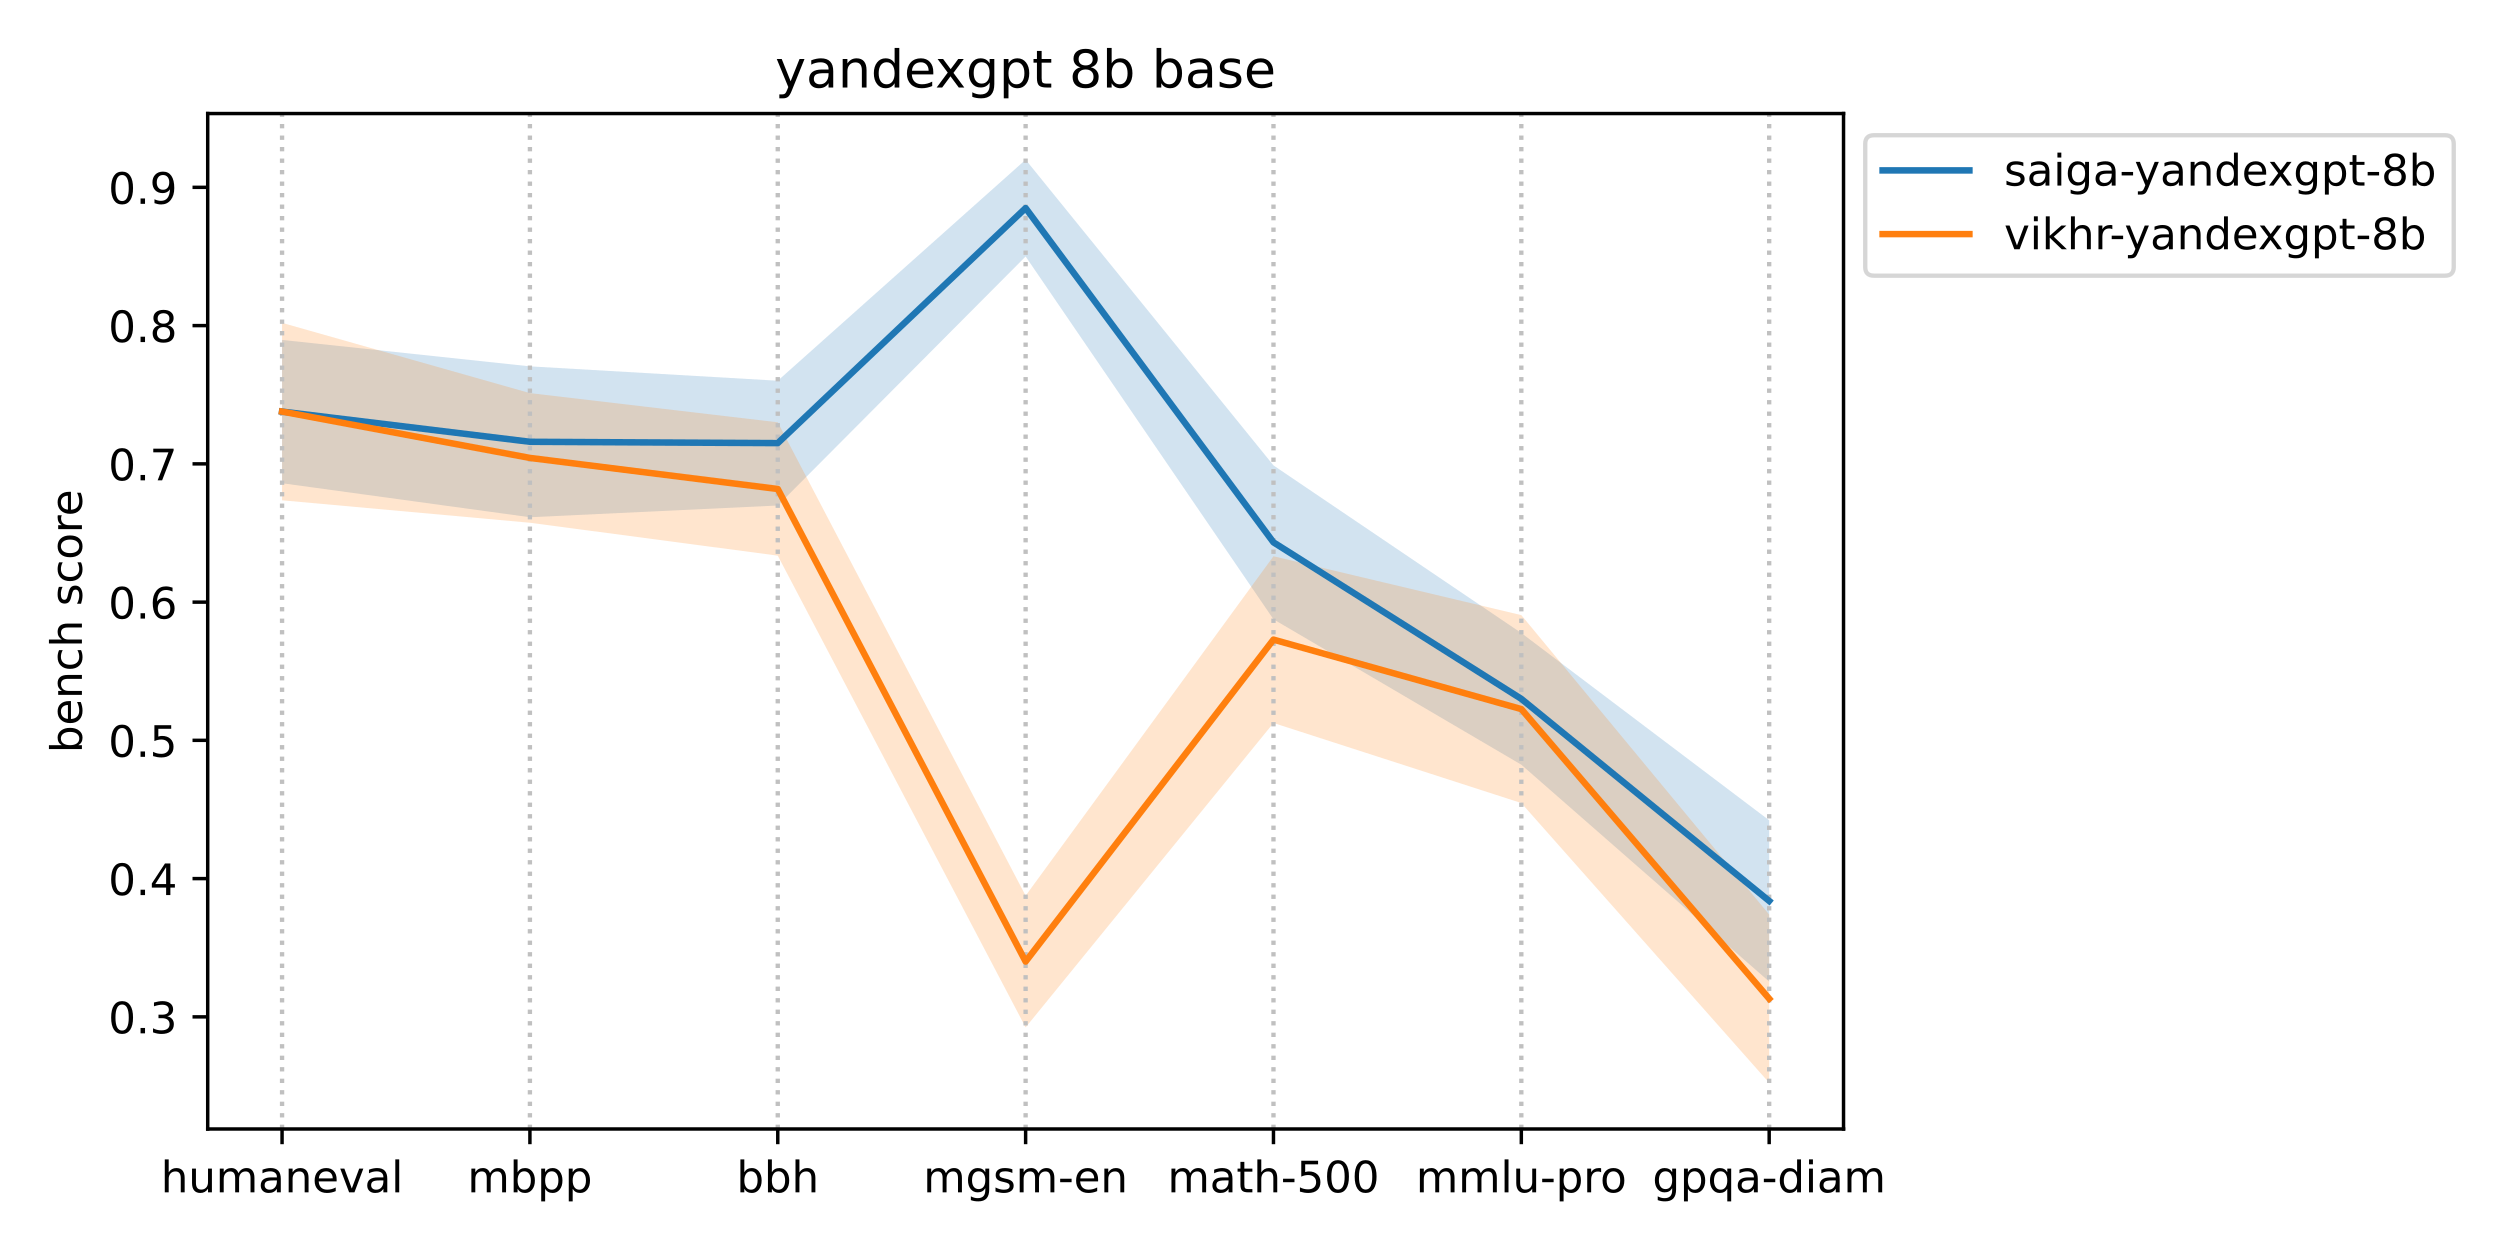
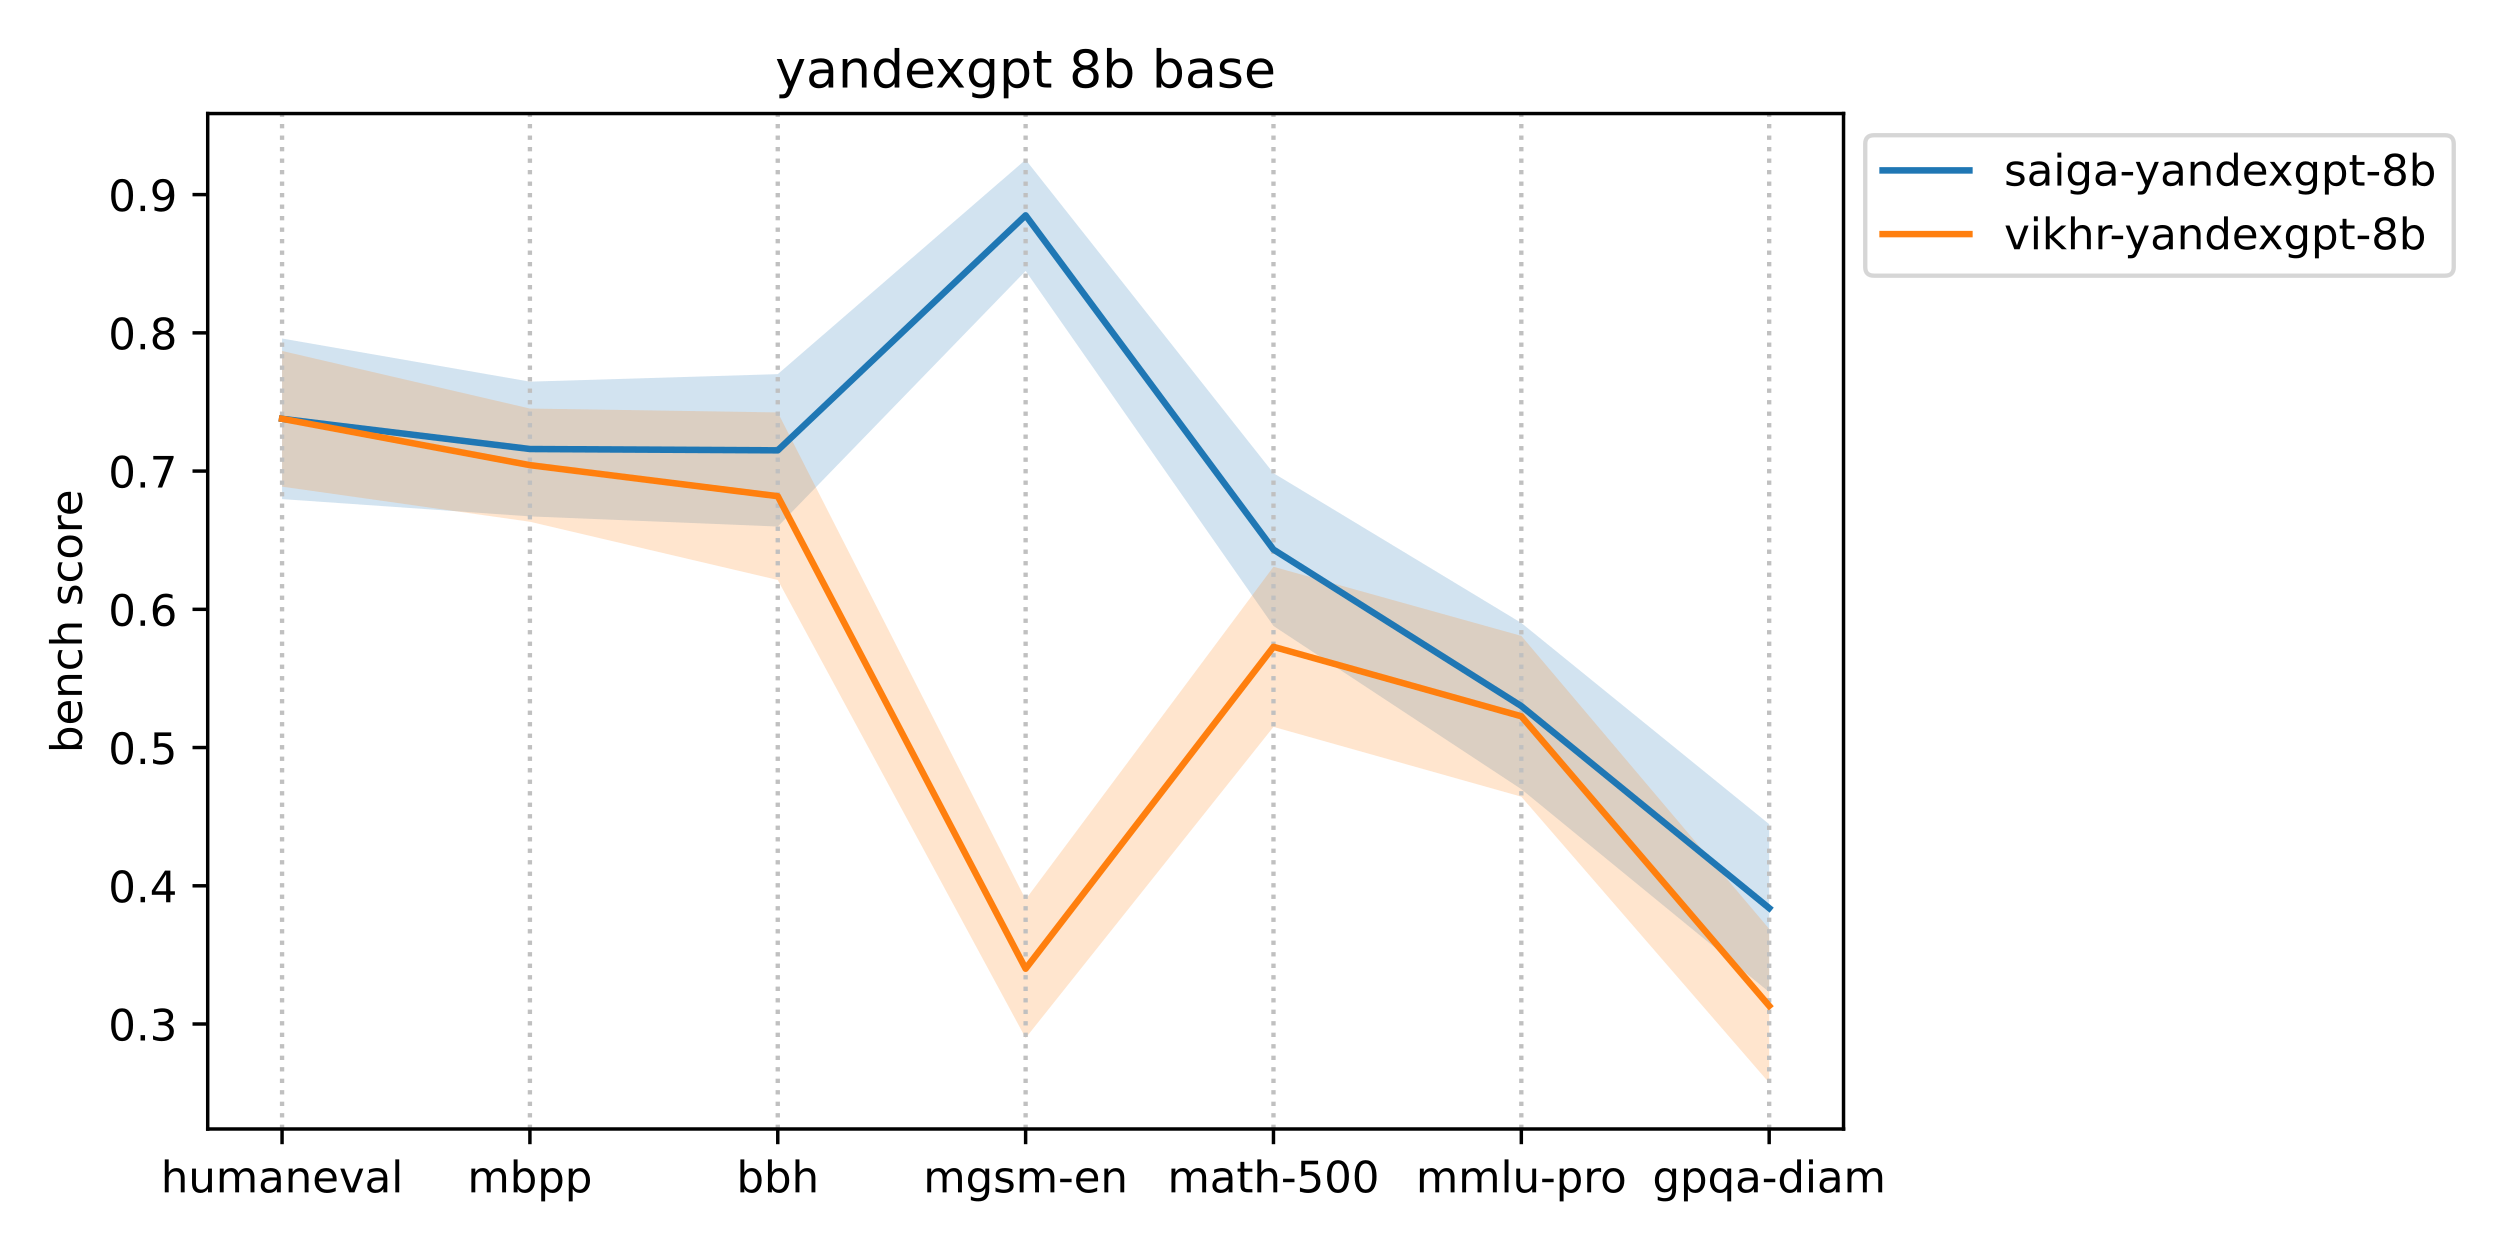
<svg xmlns="http://www.w3.org/2000/svg" xmlns:xlink="http://www.w3.org/1999/xlink" width="576pt" height="288pt" viewBox="0 0 576 288" version="1.1">
  <defs>
    <style type="text/css">*{stroke-linejoin: round; stroke-linecap: butt}</style>
  </defs>
  <g id="figure_1">
    <g id="patch_1">
      <path d="M 0 288  L 576 288  L 576 0  L 0 0  z " style="fill: #ffffff" />
    </g>
    <g id="axes_1">
      <g id="patch_2">
        <path d="M 47.855 260.12  L 424.75 260.12  L 424.75 26.16  L 47.855 26.16  z " style="fill: #ffffff" />
      </g>
      <g id="FillBetweenPolyCollection_1">
-         <path d="M 64.987 78.32  L 64.987 111.338  L 122.092 119.172  L 179.197 116.467  L 236.303 59.092  L 293.408 142.686  L 350.513 176.191  L 407.618 226.159  L 407.618 188.997  L 407.618 188.997  L 350.513 145.851  L 293.408 107.231  L 236.303 36.795  L 179.197 87.719  L 122.092 84.407  L 64.987 78.32  z " clip-path="url(#p9205e5a506)" style="fill: #1f77b4; fill-opacity: 0.2" />
+         <path d="M 64.987 77.997  L 64.987 114.993  L 122.092 118.976  L 179.197 121.315  L 236.303 62.433  L 293.408 144.226  L 350.513 181.829  L 407.618 228.574  L 407.618 189.888  L 407.618 189.888  L 350.513 143.53  L 293.408 109.016  L 236.303 36.795  L 179.197 86.201  L 122.092 87.932  L 64.987 77.997  z " clip-path="url(#pc202774ddd)" style="fill: #1f77b4; fill-opacity: 0.2" />
      </g>
      <g id="FillBetweenPolyCollection_2">
-         <path d="M 64.987 74.387  L 64.987 115.271  L 122.092 120.443  L 179.197 128.026  L 236.303 236.712  L 293.408 166.575  L 350.513 185.023  L 407.618 249.485  L 407.618 210.715  L 407.618 210.715  L 350.513 141.725  L 293.408 128.16  L 236.303 206.372  L 179.197 97.299  L 122.092 90.573  L 64.987 74.387  z " clip-path="url(#p9205e5a506)" style="fill: #ff7f0e; fill-opacity: 0.2" />
+         <path d="M 64.987 80.861  L 64.987 112.128  L 122.092 120.216  L 179.197 133.629  L 236.303 239.158  L 293.408 167.473  L 350.513 183.558  L 407.618 249.485  L 407.618 214.017  L 407.618 214.017  L 350.513 146.507  L 293.408 130.582  L 236.303 207.229  L 179.197 95.024  L 122.092 94.129  L 64.987 80.861  z " clip-path="url(#pc202774ddd)" style="fill: #ff7f0e; fill-opacity: 0.2" />
      </g>
      <g id="matplotlib.axis_1">
        <g id="xtick_1">
          <g id="line2d_1">
            <defs>
-               <path id="m004b0d7828" d="M 0 0  L 0 3.5  " style="stroke: #000000; stroke-width: 0.8" />
+               <path id="md1ffd47173" d="M 0 0  L 0 3.5  " style="stroke: #000000; stroke-width: 0.8" />
            </defs>
            <g>
-               <use xlink:href="#m004b0d7828" x="64.987" y="260.12" style="stroke: #000000; stroke-width: 0.8" />
+               <use xlink:href="#md1ffd47173" x="64.987" y="260.12" style="stroke: #000000; stroke-width: 0.8" />
            </g>
          </g>
          <g id="text_1">
            <g transform="translate(37.0569 274.7184) scale(0.1 -0.1)">
              <defs>
                <path id="DejaVuSans-68" d="M 3513 2113  L 3513 0  L 2938 0  L 2938 2094  Q 2938 2591 2744 2837  Q 2550 3084 2163 3084  Q 1697 3084 1428 2787  Q 1159 2491 1159 1978  L 1159 0  L 581 0  L 581 4863  L 1159 4863  L 1159 2956  Q 1366 3272 1645 3428  Q 1925 3584 2291 3584  Q 2894 3584 3203 3211  Q 3513 2838 3513 2113  z " transform="scale(0.015625)" />
                <path id="DejaVuSans-75" d="M 544 1381  L 544 3500  L 1119 3500  L 1119 1403  Q 1119 906 1312 657  Q 1506 409 1894 409  Q 2359 409 2629 706  Q 2900 1003 2900 1516  L 2900 3500  L 3475 3500  L 3475 0  L 2900 0  L 2900 538  Q 2691 219 2414 64  Q 2138 -91 1772 -91  Q 1169 -91 856 284  Q 544 659 544 1381  z M 1991 3584  L 1991 3584  z " transform="scale(0.015625)" />
                <path id="DejaVuSans-6d" d="M 3328 2828  Q 3544 3216 3844 3400  Q 4144 3584 4550 3584  Q 5097 3584 5394 3201  Q 5691 2819 5691 2113  L 5691 0  L 5113 0  L 5113 2094  Q 5113 2597 4934 2840  Q 4756 3084 4391 3084  Q 3944 3084 3684 2787  Q 3425 2491 3425 1978  L 3425 0  L 2847 0  L 2847 2094  Q 2847 2600 2669 2842  Q 2491 3084 2119 3084  Q 1678 3084 1418 2786  Q 1159 2488 1159 1978  L 1159 0  L 581 0  L 581 3500  L 1159 3500  L 1159 2956  Q 1356 3278 1631 3431  Q 1906 3584 2284 3584  Q 2666 3584 2933 3390  Q 3200 3197 3328 2828  z " transform="scale(0.015625)" />
                <path id="DejaVuSans-61" d="M 2194 1759  Q 1497 1759 1228 1600  Q 959 1441 959 1056  Q 959 750 1161 570  Q 1363 391 1709 391  Q 2188 391 2477 730  Q 2766 1069 2766 1631  L 2766 1759  L 2194 1759  z M 3341 1997  L 3341 0  L 2766 0  L 2766 531  Q 2569 213 2275 61  Q 1981 -91 1556 -91  Q 1019 -91 701 211  Q 384 513 384 1019  Q 384 1609 779 1909  Q 1175 2209 1959 2209  L 2766 2209  L 2766 2266  Q 2766 2663 2505 2880  Q 2244 3097 1772 3097  Q 1472 3097 1187 3025  Q 903 2953 641 2809  L 641 3341  Q 956 3463 1253 3523  Q 1550 3584 1831 3584  Q 2591 3584 2966 3190  Q 3341 2797 3341 1997  z " transform="scale(0.015625)" />
                <path id="DejaVuSans-6e" d="M 3513 2113  L 3513 0  L 2938 0  L 2938 2094  Q 2938 2591 2744 2837  Q 2550 3084 2163 3084  Q 1697 3084 1428 2787  Q 1159 2491 1159 1978  L 1159 0  L 581 0  L 581 3500  L 1159 3500  L 1159 2956  Q 1366 3272 1645 3428  Q 1925 3584 2291 3584  Q 2894 3584 3203 3211  Q 3513 2838 3513 2113  z " transform="scale(0.015625)" />
                <path id="DejaVuSans-65" d="M 3597 1894  L 3597 1613  L 953 1613  Q 991 1019 1311 708  Q 1631 397 2203 397  Q 2534 397 2845 478  Q 3156 559 3463 722  L 3463 178  Q 3153 47 2828 -22  Q 2503 -91 2169 -91  Q 1331 -91 842 396  Q 353 884 353 1716  Q 353 2575 817 3079  Q 1281 3584 2069 3584  Q 2775 3584 3186 3129  Q 3597 2675 3597 1894  z M 3022 2063  Q 3016 2534 2758 2815  Q 2500 3097 2075 3097  Q 1594 3097 1305 2825  Q 1016 2553 972 2059  L 3022 2063  z " transform="scale(0.015625)" />
                <path id="DejaVuSans-76" d="M 191 3500  L 800 3500  L 1894 563  L 2988 3500  L 3597 3500  L 2284 0  L 1503 0  L 191 3500  z " transform="scale(0.015625)" />
                <path id="DejaVuSans-6c" d="M 603 4863  L 1178 4863  L 1178 0  L 603 0  L 603 4863  z " transform="scale(0.015625)" />
              </defs>
              <use xlink:href="#DejaVuSans-68" />
              <use xlink:href="#DejaVuSans-75" transform="translate(63.37891 0)" />
              <use xlink:href="#DejaVuSans-6d" transform="translate(126.7578 0)" />
              <use xlink:href="#DejaVuSans-61" transform="translate(224.1699 0)" />
              <use xlink:href="#DejaVuSans-6e" transform="translate(285.4492 0)" />
              <use xlink:href="#DejaVuSans-65" transform="translate(348.8281 0)" />
              <use xlink:href="#DejaVuSans-76" transform="translate(410.3516 0)" />
              <use xlink:href="#DejaVuSans-61" transform="translate(469.5312 0)" />
              <use xlink:href="#DejaVuSans-6c" transform="translate(530.8105 0)" />
            </g>
          </g>
        </g>
        <g id="xtick_2">
          <g id="line2d_2">
            <g>
-               <use xlink:href="#m004b0d7828" x="122.092" y="260.12" style="stroke: #000000; stroke-width: 0.8" />
+               <use xlink:href="#md1ffd47173" x="122.092" y="260.12" style="stroke: #000000; stroke-width: 0.8" />
            </g>
          </g>
          <g id="text_2">
            <g transform="translate(107.6989 274.7184) scale(0.1 -0.1)">
              <defs>
                <path id="DejaVuSans-62" d="M 3116 1747  Q 3116 2381 2855 2742  Q 2594 3103 2138 3103  Q 1681 3103 1420 2742  Q 1159 2381 1159 1747  Q 1159 1113 1420 752  Q 1681 391 2138 391  Q 2594 391 2855 752  Q 3116 1113 3116 1747  z M 1159 2969  Q 1341 3281 1617 3432  Q 1894 3584 2278 3584  Q 2916 3584 3314 3078  Q 3713 2572 3713 1747  Q 3713 922 3314 415  Q 2916 -91 2278 -91  Q 1894 -91 1617 61  Q 1341 213 1159 525  L 1159 0  L 581 0  L 581 4863  L 1159 4863  L 1159 2969  z " transform="scale(0.015625)" />
                <path id="DejaVuSans-70" d="M 1159 525  L 1159 -1331  L 581 -1331  L 581 3500  L 1159 3500  L 1159 2969  Q 1341 3281 1617 3432  Q 1894 3584 2278 3584  Q 2916 3584 3314 3078  Q 3713 2572 3713 1747  Q 3713 922 3314 415  Q 2916 -91 2278 -91  Q 1894 -91 1617 61  Q 1341 213 1159 525  z M 3116 1747  Q 3116 2381 2855 2742  Q 2594 3103 2138 3103  Q 1681 3103 1420 2742  Q 1159 2381 1159 1747  Q 1159 1113 1420 752  Q 1681 391 2138 391  Q 2594 391 2855 752  Q 3116 1113 3116 1747  z " transform="scale(0.015625)" />
              </defs>
              <use xlink:href="#DejaVuSans-6d" />
              <use xlink:href="#DejaVuSans-62" transform="translate(97.41211 0)" />
              <use xlink:href="#DejaVuSans-70" transform="translate(160.8887 0)" />
              <use xlink:href="#DejaVuSans-70" transform="translate(224.3652 0)" />
            </g>
          </g>
        </g>
        <g id="xtick_3">
          <g id="line2d_3">
            <g>
-               <use xlink:href="#m004b0d7828" x="179.197" y="260.12" style="stroke: #000000; stroke-width: 0.8" />
+               <use xlink:href="#md1ffd47173" x="179.197" y="260.12" style="stroke: #000000; stroke-width: 0.8" />
            </g>
          </g>
          <g id="text_3">
            <g transform="translate(169.68 274.7184) scale(0.1 -0.1)">
              <use xlink:href="#DejaVuSans-62" />
              <use xlink:href="#DejaVuSans-62" transform="translate(63.47656 0)" />
              <use xlink:href="#DejaVuSans-68" transform="translate(126.9531 0)" />
            </g>
          </g>
        </g>
        <g id="xtick_4">
          <g id="line2d_4">
            <g>
-               <use xlink:href="#m004b0d7828" x="236.303" y="260.12" style="stroke: #000000; stroke-width: 0.8" />
+               <use xlink:href="#md1ffd47173" x="236.303" y="260.12" style="stroke: #000000; stroke-width: 0.8" />
            </g>
          </g>
          <g id="text_4">
            <g transform="translate(212.7337 274.7184) scale(0.1 -0.1)">
              <defs>
                <path id="DejaVuSans-67" d="M 2906 1791  Q 2906 2416 2648 2759  Q 2391 3103 1925 3103  Q 1463 3103 1205 2759  Q 947 2416 947 1791  Q 947 1169 1205 825  Q 1463 481 1925 481  Q 2391 481 2648 825  Q 2906 1169 2906 1791  z M 3481 434  Q 3481 -459 3084 -895  Q 2688 -1331 1869 -1331  Q 1566 -1331 1297 -1286  Q 1028 -1241 775 -1147  L 775 -588  Q 1028 -725 1275 -790  Q 1522 -856 1778 -856  Q 2344 -856 2625 -561  Q 2906 -266 2906 331  L 2906 616  Q 2728 306 2450 153  Q 2172 0 1784 0  Q 1141 0 747 490  Q 353 981 353 1791  Q 353 2603 747 3093  Q 1141 3584 1784 3584  Q 2172 3584 2450 3431  Q 2728 3278 2906 2969  L 2906 3500  L 3481 3500  L 3481 434  z " transform="scale(0.015625)" />
                <path id="DejaVuSans-73" d="M 2834 3397  L 2834 2853  Q 2591 2978 2328 3040  Q 2066 3103 1784 3103  Q 1356 3103 1142 2972  Q 928 2841 928 2578  Q 928 2378 1081 2264  Q 1234 2150 1697 2047  L 1894 2003  Q 2506 1872 2764 1633  Q 3022 1394 3022 966  Q 3022 478 2636 193  Q 2250 -91 1575 -91  Q 1294 -91 989 -36  Q 684 19 347 128  L 347 722  Q 666 556 975 473  Q 1284 391 1588 391  Q 1994 391 2212 530  Q 2431 669 2431 922  Q 2431 1156 2273 1281  Q 2116 1406 1581 1522  L 1381 1569  Q 847 1681 609 1914  Q 372 2147 372 2553  Q 372 3047 722 3315  Q 1072 3584 1716 3584  Q 2034 3584 2315 3537  Q 2597 3491 2834 3397  z " transform="scale(0.015625)" />
                <path id="DejaVuSans-2d" d="M 313 2009  L 1997 2009  L 1997 1497  L 313 1497  L 313 2009  z " transform="scale(0.015625)" />
              </defs>
              <use xlink:href="#DejaVuSans-6d" />
              <use xlink:href="#DejaVuSans-67" transform="translate(97.41211 0)" />
              <use xlink:href="#DejaVuSans-73" transform="translate(160.8887 0)" />
              <use xlink:href="#DejaVuSans-6d" transform="translate(212.9883 0)" />
              <use xlink:href="#DejaVuSans-2d" transform="translate(310.4004 0)" />
              <use xlink:href="#DejaVuSans-65" transform="translate(346.4844 0)" />
              <use xlink:href="#DejaVuSans-6e" transform="translate(408.0078 0)" />
            </g>
          </g>
        </g>
        <g id="xtick_5">
          <g id="line2d_5">
            <g>
-               <use xlink:href="#m004b0d7828" x="293.408" y="260.12" style="stroke: #000000; stroke-width: 0.8" />
+               <use xlink:href="#md1ffd47173" x="293.408" y="260.12" style="stroke: #000000; stroke-width: 0.8" />
            </g>
          </g>
          <g id="text_5">
            <g transform="translate(268.9969 274.7184) scale(0.1 -0.1)">
              <defs>
                <path id="DejaVuSans-74" d="M 1172 4494  L 1172 3500  L 2356 3500  L 2356 3053  L 1172 3053  L 1172 1153  Q 1172 725 1289 603  Q 1406 481 1766 481  L 2356 481  L 2356 0  L 1766 0  Q 1100 0 847 248  Q 594 497 594 1153  L 594 3053  L 172 3053  L 172 3500  L 594 3500  L 594 4494  L 1172 4494  z " transform="scale(0.015625)" />
                <path id="DejaVuSans-35" d="M 691 4666  L 3169 4666  L 3169 4134  L 1269 4134  L 1269 2991  Q 1406 3038 1543 3061  Q 1681 3084 1819 3084  Q 2600 3084 3056 2656  Q 3513 2228 3513 1497  Q 3513 744 3044 326  Q 2575 -91 1722 -91  Q 1428 -91 1123 -41  Q 819 9 494 109  L 494 744  Q 775 591 1075 516  Q 1375 441 1709 441  Q 2250 441 2565 725  Q 2881 1009 2881 1497  Q 2881 1984 2565 2268  Q 2250 2553 1709 2553  Q 1456 2553 1204 2497  Q 953 2441 691 2322  L 691 4666  z " transform="scale(0.015625)" />
                <path id="DejaVuSans-30" d="M 2034 4250  Q 1547 4250 1301 3770  Q 1056 3291 1056 2328  Q 1056 1369 1301 889  Q 1547 409 2034 409  Q 2525 409 2770 889  Q 3016 1369 3016 2328  Q 3016 3291 2770 3770  Q 2525 4250 2034 4250  z M 2034 4750  Q 2819 4750 3233 4129  Q 3647 3509 3647 2328  Q 3647 1150 3233 529  Q 2819 -91 2034 -91  Q 1250 -91 836 529  Q 422 1150 422 2328  Q 422 3509 836 4129  Q 1250 4750 2034 4750  z " transform="scale(0.015625)" />
              </defs>
              <use xlink:href="#DejaVuSans-6d" />
              <use xlink:href="#DejaVuSans-61" transform="translate(97.41211 0)" />
              <use xlink:href="#DejaVuSans-74" transform="translate(158.6914 0)" />
              <use xlink:href="#DejaVuSans-68" transform="translate(197.9004 0)" />
              <use xlink:href="#DejaVuSans-2d" transform="translate(261.2793 0)" />
              <use xlink:href="#DejaVuSans-35" transform="translate(297.3633 0)" />
              <use xlink:href="#DejaVuSans-30" transform="translate(360.9863 0)" />
              <use xlink:href="#DejaVuSans-30" transform="translate(424.6094 0)" />
            </g>
          </g>
        </g>
        <g id="xtick_6">
          <g id="line2d_6">
            <g>
-               <use xlink:href="#m004b0d7828" x="350.513" y="260.12" style="stroke: #000000; stroke-width: 0.8" />
+               <use xlink:href="#md1ffd47173" x="350.513" y="260.12" style="stroke: #000000; stroke-width: 0.8" />
            </g>
          </g>
          <g id="text_6">
            <g transform="translate(326.2342 274.7184) scale(0.1 -0.1)">
              <defs>
                <path id="DejaVuSans-72" d="M 2631 2963  Q 2534 3019 2420 3045  Q 2306 3072 2169 3072  Q 1681 3072 1420 2755  Q 1159 2438 1159 1844  L 1159 0  L 581 0  L 581 3500  L 1159 3500  L 1159 2956  Q 1341 3275 1631 3429  Q 1922 3584 2338 3584  Q 2397 3584 2469 3576  Q 2541 3569 2628 3553  L 2631 2963  z " transform="scale(0.015625)" />
                <path id="DejaVuSans-6f" d="M 1959 3097  Q 1497 3097 1228 2736  Q 959 2375 959 1747  Q 959 1119 1226 758  Q 1494 397 1959 397  Q 2419 397 2687 759  Q 2956 1122 2956 1747  Q 2956 2369 2687 2733  Q 2419 3097 1959 3097  z M 1959 3584  Q 2709 3584 3137 3096  Q 3566 2609 3566 1747  Q 3566 888 3137 398  Q 2709 -91 1959 -91  Q 1206 -91 779 398  Q 353 888 353 1747  Q 353 2609 779 3096  Q 1206 3584 1959 3584  z " transform="scale(0.015625)" />
              </defs>
              <use xlink:href="#DejaVuSans-6d" />
              <use xlink:href="#DejaVuSans-6d" transform="translate(97.41211 0)" />
              <use xlink:href="#DejaVuSans-6c" transform="translate(194.8242 0)" />
              <use xlink:href="#DejaVuSans-75" transform="translate(222.6074 0)" />
              <use xlink:href="#DejaVuSans-2d" transform="translate(285.9863 0)" />
              <use xlink:href="#DejaVuSans-70" transform="translate(322.0703 0)" />
              <use xlink:href="#DejaVuSans-72" transform="translate(385.5469 0)" />
              <use xlink:href="#DejaVuSans-6f" transform="translate(424.4102 0)" />
            </g>
          </g>
        </g>
        <g id="xtick_7">
          <g id="line2d_7">
            <g>
-               <use xlink:href="#m004b0d7828" x="407.618" y="260.12" style="stroke: #000000; stroke-width: 0.8" />
+               <use xlink:href="#md1ffd47173" x="407.618" y="260.12" style="stroke: #000000; stroke-width: 0.8" />
            </g>
          </g>
          <g id="text_7">
            <g transform="translate(380.7301 274.7184) scale(0.1 -0.1)">
              <defs>
                <path id="DejaVuSans-71" d="M 947 1747  Q 947 1113 1208 752  Q 1469 391 1925 391  Q 2381 391 2643 752  Q 2906 1113 2906 1747  Q 2906 2381 2643 2742  Q 2381 3103 1925 3103  Q 1469 3103 1208 2742  Q 947 2381 947 1747  z M 2906 525  Q 2725 213 2448 61  Q 2172 -91 1784 -91  Q 1150 -91 751 415  Q 353 922 353 1747  Q 353 2572 751 3078  Q 1150 3584 1784 3584  Q 2172 3584 2448 3432  Q 2725 3281 2906 2969  L 2906 3500  L 3481 3500  L 3481 -1331  L 2906 -1331  L 2906 525  z " transform="scale(0.015625)" />
                <path id="DejaVuSans-64" d="M 2906 2969  L 2906 4863  L 3481 4863  L 3481 0  L 2906 0  L 2906 525  Q 2725 213 2448 61  Q 2172 -91 1784 -91  Q 1150 -91 751 415  Q 353 922 353 1747  Q 353 2572 751 3078  Q 1150 3584 1784 3584  Q 2172 3584 2448 3432  Q 2725 3281 2906 2969  z M 947 1747  Q 947 1113 1208 752  Q 1469 391 1925 391  Q 2381 391 2643 752  Q 2906 1113 2906 1747  Q 2906 2381 2643 2742  Q 2381 3103 1925 3103  Q 1469 3103 1208 2742  Q 947 2381 947 1747  z " transform="scale(0.015625)" />
                <path id="DejaVuSans-69" d="M 603 3500  L 1178 3500  L 1178 0  L 603 0  L 603 3500  z M 603 4863  L 1178 4863  L 1178 4134  L 603 4134  L 603 4863  z " transform="scale(0.015625)" />
              </defs>
              <use xlink:href="#DejaVuSans-67" />
              <use xlink:href="#DejaVuSans-70" transform="translate(63.47656 0)" />
              <use xlink:href="#DejaVuSans-71" transform="translate(126.9531 0)" />
              <use xlink:href="#DejaVuSans-61" transform="translate(190.4297 0)" />
              <use xlink:href="#DejaVuSans-2d" transform="translate(251.709 0)" />
              <use xlink:href="#DejaVuSans-64" transform="translate(287.793 0)" />
              <use xlink:href="#DejaVuSans-69" transform="translate(351.2695 0)" />
              <use xlink:href="#DejaVuSans-61" transform="translate(379.0527 0)" />
              <use xlink:href="#DejaVuSans-6d" transform="translate(440.332 0)" />
            </g>
          </g>
        </g>
      </g>
      <g id="matplotlib.axis_2">
        <g id="ytick_1">
          <g id="line2d_8">
            <defs>
-               <path id="mbf035e4c9a" d="M 0 0  L -3.5 0  " style="stroke: #000000; stroke-width: 0.8" />
+               <path id="ma8b4814e31" d="M 0 0  L -3.5 0  " style="stroke: #000000; stroke-width: 0.8" />
            </defs>
            <g>
-               <use xlink:href="#mbf035e4c9a" x="47.855" y="234.283" style="stroke: #000000; stroke-width: 0.8" />
+               <use xlink:href="#ma8b4814e31" x="47.855" y="235.933" style="stroke: #000000; stroke-width: 0.8" />
            </g>
          </g>
          <g id="text_8">
-             <g transform="translate(24.95188 238.0821) scale(0.1 -0.1)">
+             <g transform="translate(24.95188 239.7326) scale(0.1 -0.1)">
              <defs>
                <path id="DejaVuSans-2e" d="M 684 794  L 1344 794  L 1344 0  L 684 0  L 684 794  z " transform="scale(0.015625)" />
                <path id="DejaVuSans-33" d="M 2597 2516  Q 3050 2419 3304 2112  Q 3559 1806 3559 1356  Q 3559 666 3084 287  Q 2609 -91 1734 -91  Q 1441 -91 1130 -33  Q 819 25 488 141  L 488 750  Q 750 597 1062 519  Q 1375 441 1716 441  Q 2309 441 2620 675  Q 2931 909 2931 1356  Q 2931 1769 2642 2001  Q 2353 2234 1838 2234  L 1294 2234  L 1294 2753  L 1863 2753  Q 2328 2753 2575 2939  Q 2822 3125 2822 3475  Q 2822 3834 2567 4026  Q 2313 4219 1838 4219  Q 1578 4219 1281 4162  Q 984 4106 628 3988  L 628 4550  Q 988 4650 1302 4700  Q 1616 4750 1894 4750  Q 2613 4750 3031 4423  Q 3450 4097 3450 3541  Q 3450 3153 3228 2886  Q 3006 2619 2597 2516  z " transform="scale(0.015625)" />
              </defs>
              <use xlink:href="#DejaVuSans-30" />
              <use xlink:href="#DejaVuSans-2e" transform="translate(63.62305 0)" />
              <use xlink:href="#DejaVuSans-33" transform="translate(95.41016 0)" />
            </g>
          </g>
        </g>
        <g id="ytick_2">
          <g id="line2d_9">
            <g>
-               <use xlink:href="#mbf035e4c9a" x="47.855" y="202.43" style="stroke: #000000; stroke-width: 0.8" />
+               <use xlink:href="#ma8b4814e31" x="47.855" y="204.084" style="stroke: #000000; stroke-width: 0.8" />
            </g>
          </g>
          <g id="text_9">
-             <g transform="translate(24.95188 206.2292) scale(0.1 -0.1)">
+             <g transform="translate(24.95188 207.8831) scale(0.1 -0.1)">
              <defs>
                <path id="DejaVuSans-34" d="M 2419 4116  L 825 1625  L 2419 1625  L 2419 4116  z M 2253 4666  L 3047 4666  L 3047 1625  L 3713 1625  L 3713 1100  L 3047 1100  L 3047 0  L 2419 0  L 2419 1100  L 313 1100  L 313 1709  L 2253 4666  z " transform="scale(0.015625)" />
              </defs>
              <use xlink:href="#DejaVuSans-30" />
              <use xlink:href="#DejaVuSans-2e" transform="translate(63.62305 0)" />
              <use xlink:href="#DejaVuSans-34" transform="translate(95.41016 0)" />
            </g>
          </g>
        </g>
        <g id="ytick_3">
          <g id="line2d_10">
            <g>
-               <use xlink:href="#mbf035e4c9a" x="47.855" y="170.577" style="stroke: #000000; stroke-width: 0.8" />
+               <use xlink:href="#ma8b4814e31" x="47.855" y="172.234" style="stroke: #000000; stroke-width: 0.8" />
            </g>
          </g>
          <g id="text_10">
-             <g transform="translate(24.95188 174.3762) scale(0.1 -0.1)">
+             <g transform="translate(24.95188 176.0336) scale(0.1 -0.1)">
              <use xlink:href="#DejaVuSans-30" />
              <use xlink:href="#DejaVuSans-2e" transform="translate(63.62305 0)" />
              <use xlink:href="#DejaVuSans-35" transform="translate(95.41016 0)" />
            </g>
          </g>
        </g>
        <g id="ytick_4">
          <g id="line2d_11">
            <g>
-               <use xlink:href="#mbf035e4c9a" x="47.855" y="138.724" style="stroke: #000000; stroke-width: 0.8" />
+               <use xlink:href="#ma8b4814e31" x="47.855" y="140.385" style="stroke: #000000; stroke-width: 0.8" />
            </g>
          </g>
          <g id="text_11">
-             <g transform="translate(24.95188 142.5232) scale(0.1 -0.1)">
+             <g transform="translate(24.95188 144.1842) scale(0.1 -0.1)">
              <defs>
                <path id="DejaVuSans-36" d="M 2113 2584  Q 1688 2584 1439 2293  Q 1191 2003 1191 1497  Q 1191 994 1439 701  Q 1688 409 2113 409  Q 2538 409 2786 701  Q 3034 994 3034 1497  Q 3034 2003 2786 2293  Q 2538 2584 2113 2584  z M 3366 4563  L 3366 3988  Q 3128 4100 2886 4159  Q 2644 4219 2406 4219  Q 1781 4219 1451 3797  Q 1122 3375 1075 2522  Q 1259 2794 1537 2939  Q 1816 3084 2150 3084  Q 2853 3084 3261 2657  Q 3669 2231 3669 1497  Q 3669 778 3244 343  Q 2819 -91 2113 -91  Q 1303 -91 875 529  Q 447 1150 447 2328  Q 447 3434 972 4092  Q 1497 4750 2381 4750  Q 2619 4750 2861 4703  Q 3103 4656 3366 4563  z " transform="scale(0.015625)" />
              </defs>
              <use xlink:href="#DejaVuSans-30" />
              <use xlink:href="#DejaVuSans-2e" transform="translate(63.62305 0)" />
              <use xlink:href="#DejaVuSans-36" transform="translate(95.41016 0)" />
            </g>
          </g>
        </g>
        <g id="ytick_5">
          <g id="line2d_12">
            <g>
-               <use xlink:href="#mbf035e4c9a" x="47.855" y="106.871" style="stroke: #000000; stroke-width: 0.8" />
+               <use xlink:href="#ma8b4814e31" x="47.855" y="108.535" style="stroke: #000000; stroke-width: 0.8" />
            </g>
          </g>
          <g id="text_12">
-             <g transform="translate(24.95188 110.6703) scale(0.1 -0.1)">
+             <g transform="translate(24.95188 112.3347) scale(0.1 -0.1)">
              <defs>
                <path id="DejaVuSans-37" d="M 525 4666  L 3525 4666  L 3525 4397  L 1831 0  L 1172 0  L 2766 4134  L 525 4134  L 525 4666  z " transform="scale(0.015625)" />
              </defs>
              <use xlink:href="#DejaVuSans-30" />
              <use xlink:href="#DejaVuSans-2e" transform="translate(63.62305 0)" />
              <use xlink:href="#DejaVuSans-37" transform="translate(95.41016 0)" />
            </g>
          </g>
        </g>
        <g id="ytick_6">
          <g id="line2d_13">
            <g>
-               <use xlink:href="#mbf035e4c9a" x="47.855" y="75.018" style="stroke: #000000; stroke-width: 0.8" />
+               <use xlink:href="#ma8b4814e31" x="47.855" y="76.686" style="stroke: #000000; stroke-width: 0.8" />
            </g>
          </g>
          <g id="text_13">
-             <g transform="translate(24.95188 78.81732) scale(0.1 -0.1)">
+             <g transform="translate(24.95188 80.48522) scale(0.1 -0.1)">
              <defs>
                <path id="DejaVuSans-38" d="M 2034 2216  Q 1584 2216 1326 1975  Q 1069 1734 1069 1313  Q 1069 891 1326 650  Q 1584 409 2034 409  Q 2484 409 2743 651  Q 3003 894 3003 1313  Q 3003 1734 2745 1975  Q 2488 2216 2034 2216  z M 1403 2484  Q 997 2584 770 2862  Q 544 3141 544 3541  Q 544 4100 942 4425  Q 1341 4750 2034 4750  Q 2731 4750 3128 4425  Q 3525 4100 3525 3541  Q 3525 3141 3298 2862  Q 3072 2584 2669 2484  Q 3125 2378 3379 2068  Q 3634 1759 3634 1313  Q 3634 634 3220 271  Q 2806 -91 2034 -91  Q 1263 -91 848 271  Q 434 634 434 1313  Q 434 1759 690 2068  Q 947 2378 1403 2484  z M 1172 3481  Q 1172 3119 1398 2916  Q 1625 2713 2034 2713  Q 2441 2713 2670 2916  Q 2900 3119 2900 3481  Q 2900 3844 2670 4047  Q 2441 4250 2034 4250  Q 1625 4250 1398 4047  Q 1172 3844 1172 3481  z " transform="scale(0.015625)" />
              </defs>
              <use xlink:href="#DejaVuSans-30" />
              <use xlink:href="#DejaVuSans-2e" transform="translate(63.62305 0)" />
              <use xlink:href="#DejaVuSans-38" transform="translate(95.41016 0)" />
            </g>
          </g>
        </g>
        <g id="ytick_7">
          <g id="line2d_14">
            <g>
-               <use xlink:href="#mbf035e4c9a" x="47.855" y="43.165" style="stroke: #000000; stroke-width: 0.8" />
+               <use xlink:href="#ma8b4814e31" x="47.855" y="44.837" style="stroke: #000000; stroke-width: 0.8" />
            </g>
          </g>
          <g id="text_14">
-             <g transform="translate(24.95188 46.96436) scale(0.1 -0.1)">
+             <g transform="translate(24.95188 48.63576) scale(0.1 -0.1)">
              <defs>
                <path id="DejaVuSans-39" d="M 703 97  L 703 672  Q 941 559 1184 500  Q 1428 441 1663 441  Q 2288 441 2617 861  Q 2947 1281 2994 2138  Q 2813 1869 2534 1725  Q 2256 1581 1919 1581  Q 1219 1581 811 2004  Q 403 2428 403 3163  Q 403 3881 828 4315  Q 1253 4750 1959 4750  Q 2769 4750 3195 4129  Q 3622 3509 3622 2328  Q 3622 1225 3098 567  Q 2575 -91 1691 -91  Q 1453 -91 1209 -44  Q 966 3 703 97  z M 1959 2075  Q 2384 2075 2632 2365  Q 2881 2656 2881 3163  Q 2881 3666 2632 3958  Q 2384 4250 1959 4250  Q 1534 4250 1286 3958  Q 1038 3666 1038 3163  Q 1038 2656 1286 2365  Q 1534 2075 1959 2075  z " transform="scale(0.015625)" />
              </defs>
              <use xlink:href="#DejaVuSans-30" />
              <use xlink:href="#DejaVuSans-2e" transform="translate(63.62305 0)" />
              <use xlink:href="#DejaVuSans-39" transform="translate(95.41016 0)" />
            </g>
          </g>
        </g>
        <g id="text_15">
          <g transform="translate(18.87219 173.4994) rotate(-90) scale(0.1 -0.1)">
            <defs>
              <path id="DejaVuSans-63" d="M 3122 3366  L 3122 2828  Q 2878 2963 2633 3030  Q 2388 3097 2138 3097  Q 1578 3097 1268 2742  Q 959 2388 959 1747  Q 959 1106 1268 751  Q 1578 397 2138 397  Q 2388 397 2633 464  Q 2878 531 3122 666  L 3122 134  Q 2881 22 2623 -34  Q 2366 -91 2075 -91  Q 1284 -91 818 406  Q 353 903 353 1747  Q 353 2603 823 3093  Q 1294 3584 2113 3584  Q 2378 3584 2631 3529  Q 2884 3475 3122 3366  z " transform="scale(0.015625)" />
              <path id="DejaVuSans-20" transform="scale(0.015625)" />
            </defs>
            <use xlink:href="#DejaVuSans-62" />
            <use xlink:href="#DejaVuSans-65" transform="translate(63.47656 0)" />
            <use xlink:href="#DejaVuSans-6e" transform="translate(125 0)" />
            <use xlink:href="#DejaVuSans-63" transform="translate(188.3789 0)" />
            <use xlink:href="#DejaVuSans-68" transform="translate(243.3594 0)" />
            <use xlink:href="#DejaVuSans-20" transform="translate(306.7383 0)" />
            <use xlink:href="#DejaVuSans-73" transform="translate(338.5254 0)" />
            <use xlink:href="#DejaVuSans-63" transform="translate(390.625 0)" />
            <use xlink:href="#DejaVuSans-6f" transform="translate(445.6055 0)" />
            <use xlink:href="#DejaVuSans-72" transform="translate(506.7871 0)" />
            <use xlink:href="#DejaVuSans-65" transform="translate(545.6504 0)" />
          </g>
        </g>
      </g>
      <g id="line2d_15">
-         <path d="M 64.987 260.12  L 64.987 26.16  " clip-path="url(#p9205e5a506)" style="fill: none; stroke-dasharray: 1,1.65; stroke-dashoffset: 0; stroke: #c0c0c0" />
+         <path d="M 64.987 260.12  L 64.987 26.16  " clip-path="url(#pc202774ddd)" style="fill: none; stroke-dasharray: 1,1.65; stroke-dashoffset: 0; stroke: #c0c0c0" />
      </g>
      <g id="line2d_16">
-         <path d="M 122.092 260.12  L 122.092 26.16  " clip-path="url(#p9205e5a506)" style="fill: none; stroke-dasharray: 1,1.65; stroke-dashoffset: 0; stroke: #c0c0c0" />
+         <path d="M 122.092 260.12  L 122.092 26.16  " clip-path="url(#pc202774ddd)" style="fill: none; stroke-dasharray: 1,1.65; stroke-dashoffset: 0; stroke: #c0c0c0" />
      </g>
      <g id="line2d_17">
-         <path d="M 179.197 260.12  L 179.197 26.16  " clip-path="url(#p9205e5a506)" style="fill: none; stroke-dasharray: 1,1.65; stroke-dashoffset: 0; stroke: #c0c0c0" />
+         <path d="M 179.197 260.12  L 179.197 26.16  " clip-path="url(#pc202774ddd)" style="fill: none; stroke-dasharray: 1,1.65; stroke-dashoffset: 0; stroke: #c0c0c0" />
      </g>
      <g id="line2d_18">
-         <path d="M 236.303 260.12  L 236.303 26.16  " clip-path="url(#p9205e5a506)" style="fill: none; stroke-dasharray: 1,1.65; stroke-dashoffset: 0; stroke: #c0c0c0" />
+         <path d="M 236.303 260.12  L 236.303 26.16  " clip-path="url(#pc202774ddd)" style="fill: none; stroke-dasharray: 1,1.65; stroke-dashoffset: 0; stroke: #c0c0c0" />
      </g>
      <g id="line2d_19">
-         <path d="M 293.408 260.12  L 293.408 26.16  " clip-path="url(#p9205e5a506)" style="fill: none; stroke-dasharray: 1,1.65; stroke-dashoffset: 0; stroke: #c0c0c0" />
+         <path d="M 293.408 260.12  L 293.408 26.16  " clip-path="url(#pc202774ddd)" style="fill: none; stroke-dasharray: 1,1.65; stroke-dashoffset: 0; stroke: #c0c0c0" />
      </g>
      <g id="line2d_20">
-         <path d="M 350.513 260.12  L 350.513 26.16  " clip-path="url(#p9205e5a506)" style="fill: none; stroke-dasharray: 1,1.65; stroke-dashoffset: 0; stroke: #c0c0c0" />
+         <path d="M 350.513 260.12  L 350.513 26.16  " clip-path="url(#pc202774ddd)" style="fill: none; stroke-dasharray: 1,1.65; stroke-dashoffset: 0; stroke: #c0c0c0" />
      </g>
      <g id="line2d_21">
-         <path d="M 407.618 260.12  L 407.618 26.16  " clip-path="url(#p9205e5a506)" style="fill: none; stroke-dasharray: 1,1.65; stroke-dashoffset: 0; stroke: #c0c0c0" />
+         <path d="M 407.618 260.12  L 407.618 26.16  " clip-path="url(#pc202774ddd)" style="fill: none; stroke-dasharray: 1,1.65; stroke-dashoffset: 0; stroke: #c0c0c0" />
      </g>
      <g id="line2d_22">
-         <path d="M 64.987 94.829  L 122.092 101.789  L 179.197 102.093  L 236.303 47.943  L 293.408 124.958  L 350.513 161.021  L 407.618 207.578  " clip-path="url(#p9205e5a506)" style="fill: none; stroke: #1f77b4; stroke-width: 1.5; stroke-linecap: square" />
+         <path d="M 64.987 96.495  L 122.092 103.454  L 179.197 103.758  L 236.303 49.614  L 293.408 126.621  L 350.513 162.68  L 407.618 209.231  " clip-path="url(#pc202774ddd)" style="fill: none; stroke: #1f77b4; stroke-width: 1.5; stroke-linecap: square" />
      </g>
      <g id="line2d_23">
-         <path d="M 64.987 94.829  L 122.092 105.508  L 179.197 112.663  L 236.303 221.542  L 293.408 147.368  L 350.513 163.374  L 407.618 230.1  " clip-path="url(#p9205e5a506)" style="fill: none; stroke: #ff7f0e; stroke-width: 1.5; stroke-linecap: square" />
+         <path d="M 64.987 96.495  L 122.092 107.172  L 179.197 114.326  L 236.303 223.194  L 293.408 149.028  L 350.513 165.032  L 407.618 231.751  " clip-path="url(#pc202774ddd)" style="fill: none; stroke: #ff7f0e; stroke-width: 1.5; stroke-linecap: square" />
      </g>
      <g id="patch_3">
        <path d="M 47.855 260.12  L 47.855 26.16  " style="fill: none; stroke: #000000; stroke-width: 0.8; stroke-linejoin: miter; stroke-linecap: square" />
      </g>
      <g id="patch_4">
        <path d="M 424.75 260.12  L 424.75 26.16  " style="fill: none; stroke: #000000; stroke-width: 0.8; stroke-linejoin: miter; stroke-linecap: square" />
      </g>
      <g id="patch_5">
        <path d="M 47.855 260.12  L 424.75 260.12  " style="fill: none; stroke: #000000; stroke-width: 0.8; stroke-linejoin: miter; stroke-linecap: square" />
      </g>
      <g id="patch_6">
        <path d="M 47.855 26.16  L 424.75 26.16  " style="fill: none; stroke: #000000; stroke-width: 0.8; stroke-linejoin: miter; stroke-linecap: square" />
      </g>
      <g id="text_16">
        <g transform="translate(178.6106 20.16) scale(0.12 -0.12)">
          <defs>
            <path id="DejaVuSans-79" d="M 2059 -325  Q 1816 -950 1584 -1140  Q 1353 -1331 966 -1331  L 506 -1331  L 506 -850  L 844 -850  Q 1081 -850 1212 -737  Q 1344 -625 1503 -206  L 1606 56  L 191 3500  L 800 3500  L 1894 763  L 2988 3500  L 3597 3500  L 2059 -325  z " transform="scale(0.015625)" />
            <path id="DejaVuSans-78" d="M 3513 3500  L 2247 1797  L 3578 0  L 2900 0  L 1881 1375  L 863 0  L 184 0  L 1544 1831  L 300 3500  L 978 3500  L 1906 2253  L 2834 3500  L 3513 3500  z " transform="scale(0.015625)" />
          </defs>
          <use xlink:href="#DejaVuSans-79" />
          <use xlink:href="#DejaVuSans-61" transform="translate(59.17969 0)" />
          <use xlink:href="#DejaVuSans-6e" transform="translate(120.459 0)" />
          <use xlink:href="#DejaVuSans-64" transform="translate(183.8379 0)" />
          <use xlink:href="#DejaVuSans-65" transform="translate(247.3145 0)" />
          <use xlink:href="#DejaVuSans-78" transform="translate(307.0879 0)" />
          <use xlink:href="#DejaVuSans-67" transform="translate(366.2676 0)" />
          <use xlink:href="#DejaVuSans-70" transform="translate(429.7441 0)" />
          <use xlink:href="#DejaVuSans-74" transform="translate(493.2207 0)" />
          <use xlink:href="#DejaVuSans-20" transform="translate(532.4297 0)" />
          <use xlink:href="#DejaVuSans-38" transform="translate(564.2168 0)" />
          <use xlink:href="#DejaVuSans-62" transform="translate(627.8398 0)" />
          <use xlink:href="#DejaVuSans-20" transform="translate(691.3164 0)" />
          <use xlink:href="#DejaVuSans-62" transform="translate(723.1035 0)" />
          <use xlink:href="#DejaVuSans-61" transform="translate(786.5801 0)" />
          <use xlink:href="#DejaVuSans-73" transform="translate(847.8594 0)" />
          <use xlink:href="#DejaVuSans-65" transform="translate(899.959 0)" />
        </g>
      </g>
      <g id="legend_1">
        <g id="patch_7">
          <path d="M 431.75 63.516  L 563.341 63.516  Q 565.341 63.516 565.341 61.516  L 565.341 33.16  Q 565.341 31.16 563.341 31.16  L 431.75 31.16  Q 429.75 31.16 429.75 33.16  L 429.75 61.516  Q 429.75 63.516 431.75 63.516  z " style="fill: #ffffff; opacity: 0.8; stroke: #cccccc; stroke-linejoin: miter" />
        </g>
        <g id="line2d_24">
          <path d="M 433.75 39.258  L 443.75 39.258  L 453.75 39.258  " style="fill: none; stroke: #1f77b4; stroke-width: 1.5; stroke-linecap: square" />
        </g>
        <g id="text_17">
          <g transform="translate(461.75 42.75844) scale(0.1 -0.1)">
            <use xlink:href="#DejaVuSans-73" />
            <use xlink:href="#DejaVuSans-61" transform="translate(52.09961 0)" />
            <use xlink:href="#DejaVuSans-69" transform="translate(113.3789 0)" />
            <use xlink:href="#DejaVuSans-67" transform="translate(141.1621 0)" />
            <use xlink:href="#DejaVuSans-61" transform="translate(204.6387 0)" />
            <use xlink:href="#DejaVuSans-2d" transform="translate(265.918 0)" />
            <use xlink:href="#DejaVuSans-79" transform="translate(300.252 0)" />
            <use xlink:href="#DejaVuSans-61" transform="translate(359.4316 0)" />
            <use xlink:href="#DejaVuSans-6e" transform="translate(420.7109 0)" />
            <use xlink:href="#DejaVuSans-64" transform="translate(484.0898 0)" />
            <use xlink:href="#DejaVuSans-65" transform="translate(547.5664 0)" />
            <use xlink:href="#DejaVuSans-78" transform="translate(607.3398 0)" />
            <use xlink:href="#DejaVuSans-67" transform="translate(666.5195 0)" />
            <use xlink:href="#DejaVuSans-70" transform="translate(729.9961 0)" />
            <use xlink:href="#DejaVuSans-74" transform="translate(793.4727 0)" />
            <use xlink:href="#DejaVuSans-2d" transform="translate(832.6816 0)" />
            <use xlink:href="#DejaVuSans-38" transform="translate(868.7656 0)" />
            <use xlink:href="#DejaVuSans-62" transform="translate(932.3887 0)" />
          </g>
        </g>
        <g id="line2d_25">
          <path d="M 433.75 53.937  L 443.75 53.937  L 453.75 53.937  " style="fill: none; stroke: #ff7f0e; stroke-width: 1.5; stroke-linecap: square" />
        </g>
        <g id="text_18">
          <g transform="translate(461.75 57.43656) scale(0.1 -0.1)">
            <defs>
              <path id="DejaVuSans-6b" d="M 581 4863  L 1159 4863  L 1159 1991  L 2875 3500  L 3609 3500  L 1753 1863  L 3688 0  L 2938 0  L 1159 1709  L 1159 0  L 581 0  L 581 4863  z " transform="scale(0.015625)" />
            </defs>
            <use xlink:href="#DejaVuSans-76" />
            <use xlink:href="#DejaVuSans-69" transform="translate(59.17969 0)" />
            <use xlink:href="#DejaVuSans-6b" transform="translate(86.96289 0)" />
            <use xlink:href="#DejaVuSans-68" transform="translate(144.873 0)" />
            <use xlink:href="#DejaVuSans-72" transform="translate(208.252 0)" />
            <use xlink:href="#DejaVuSans-2d" transform="translate(242.9902 0)" />
            <use xlink:href="#DejaVuSans-79" transform="translate(277.3242 0)" />
            <use xlink:href="#DejaVuSans-61" transform="translate(336.5039 0)" />
            <use xlink:href="#DejaVuSans-6e" transform="translate(397.7832 0)" />
            <use xlink:href="#DejaVuSans-64" transform="translate(461.1621 0)" />
            <use xlink:href="#DejaVuSans-65" transform="translate(524.6387 0)" />
            <use xlink:href="#DejaVuSans-78" transform="translate(584.4121 0)" />
            <use xlink:href="#DejaVuSans-67" transform="translate(643.5918 0)" />
            <use xlink:href="#DejaVuSans-70" transform="translate(707.0684 0)" />
            <use xlink:href="#DejaVuSans-74" transform="translate(770.5449 0)" />
            <use xlink:href="#DejaVuSans-2d" transform="translate(809.7539 0)" />
            <use xlink:href="#DejaVuSans-38" transform="translate(845.8379 0)" />
            <use xlink:href="#DejaVuSans-62" transform="translate(909.4609 0)" />
          </g>
        </g>
      </g>
    </g>
  </g>
  <defs>
-     <clipPath id="p9205e5a506">
+     <clipPath id="pc202774ddd">
      <rect x="47.855" y="26.16" width="376.895" height="233.96" />
    </clipPath>
  </defs>
</svg>
